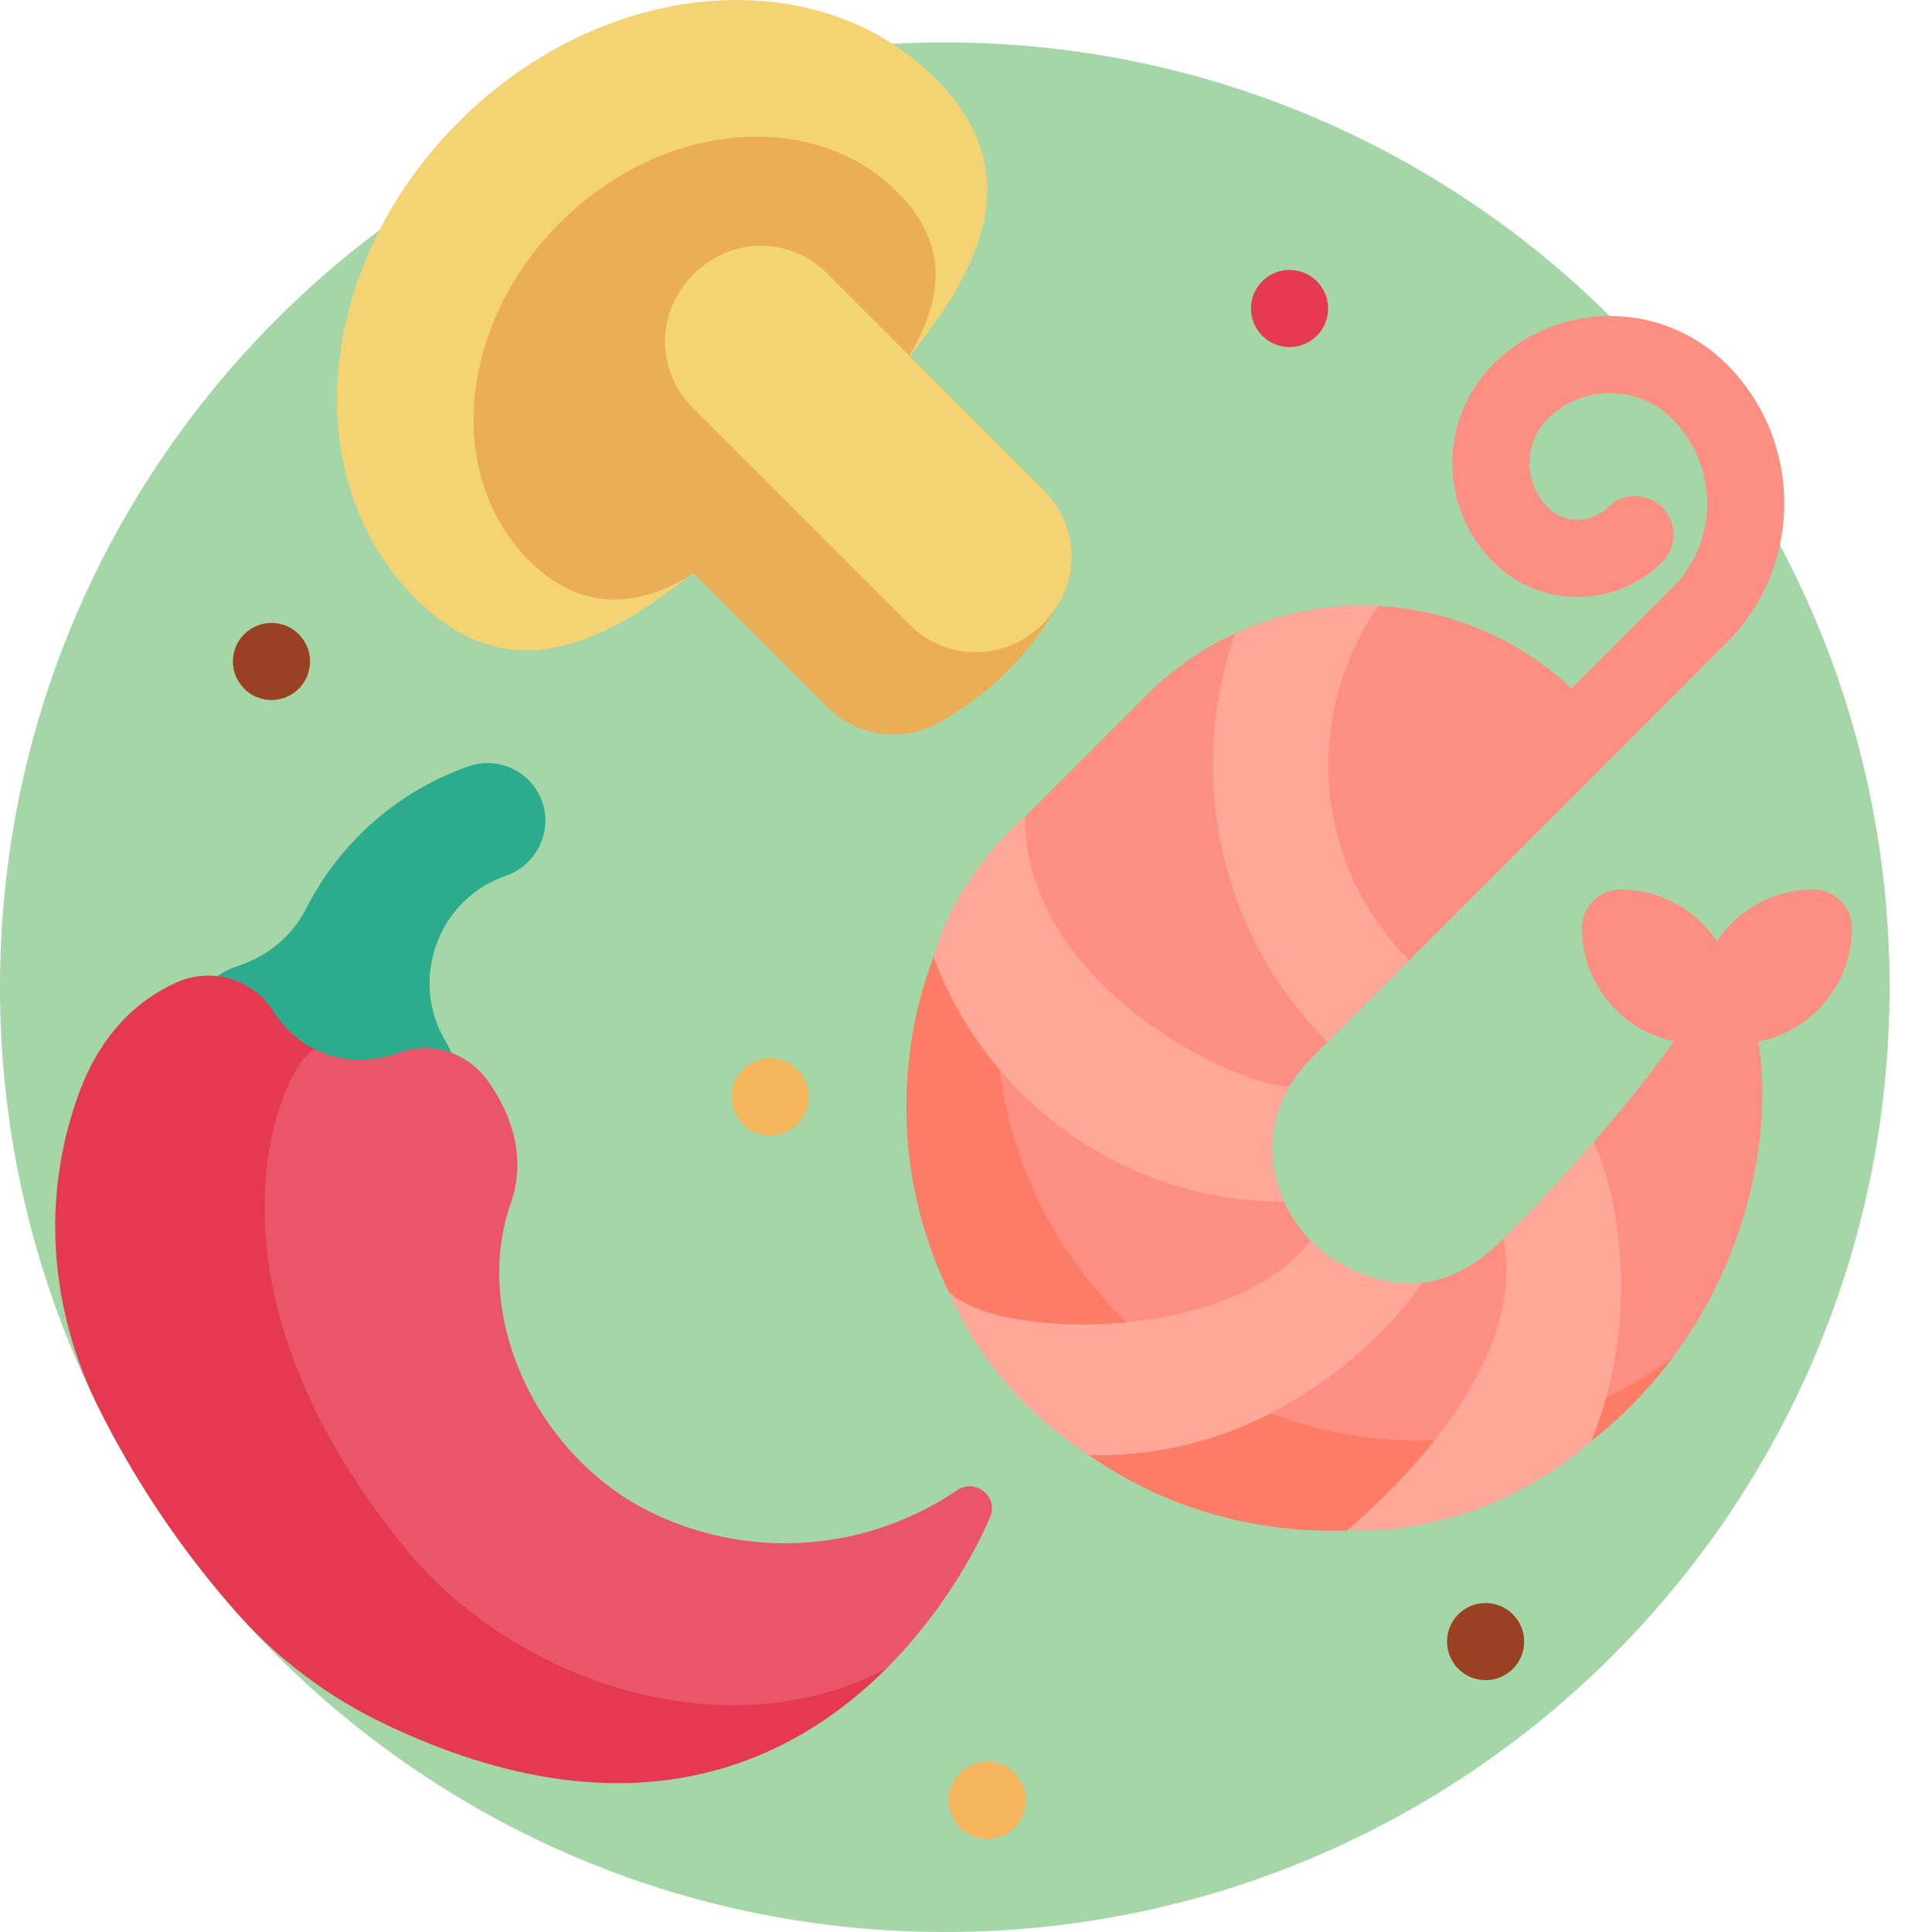
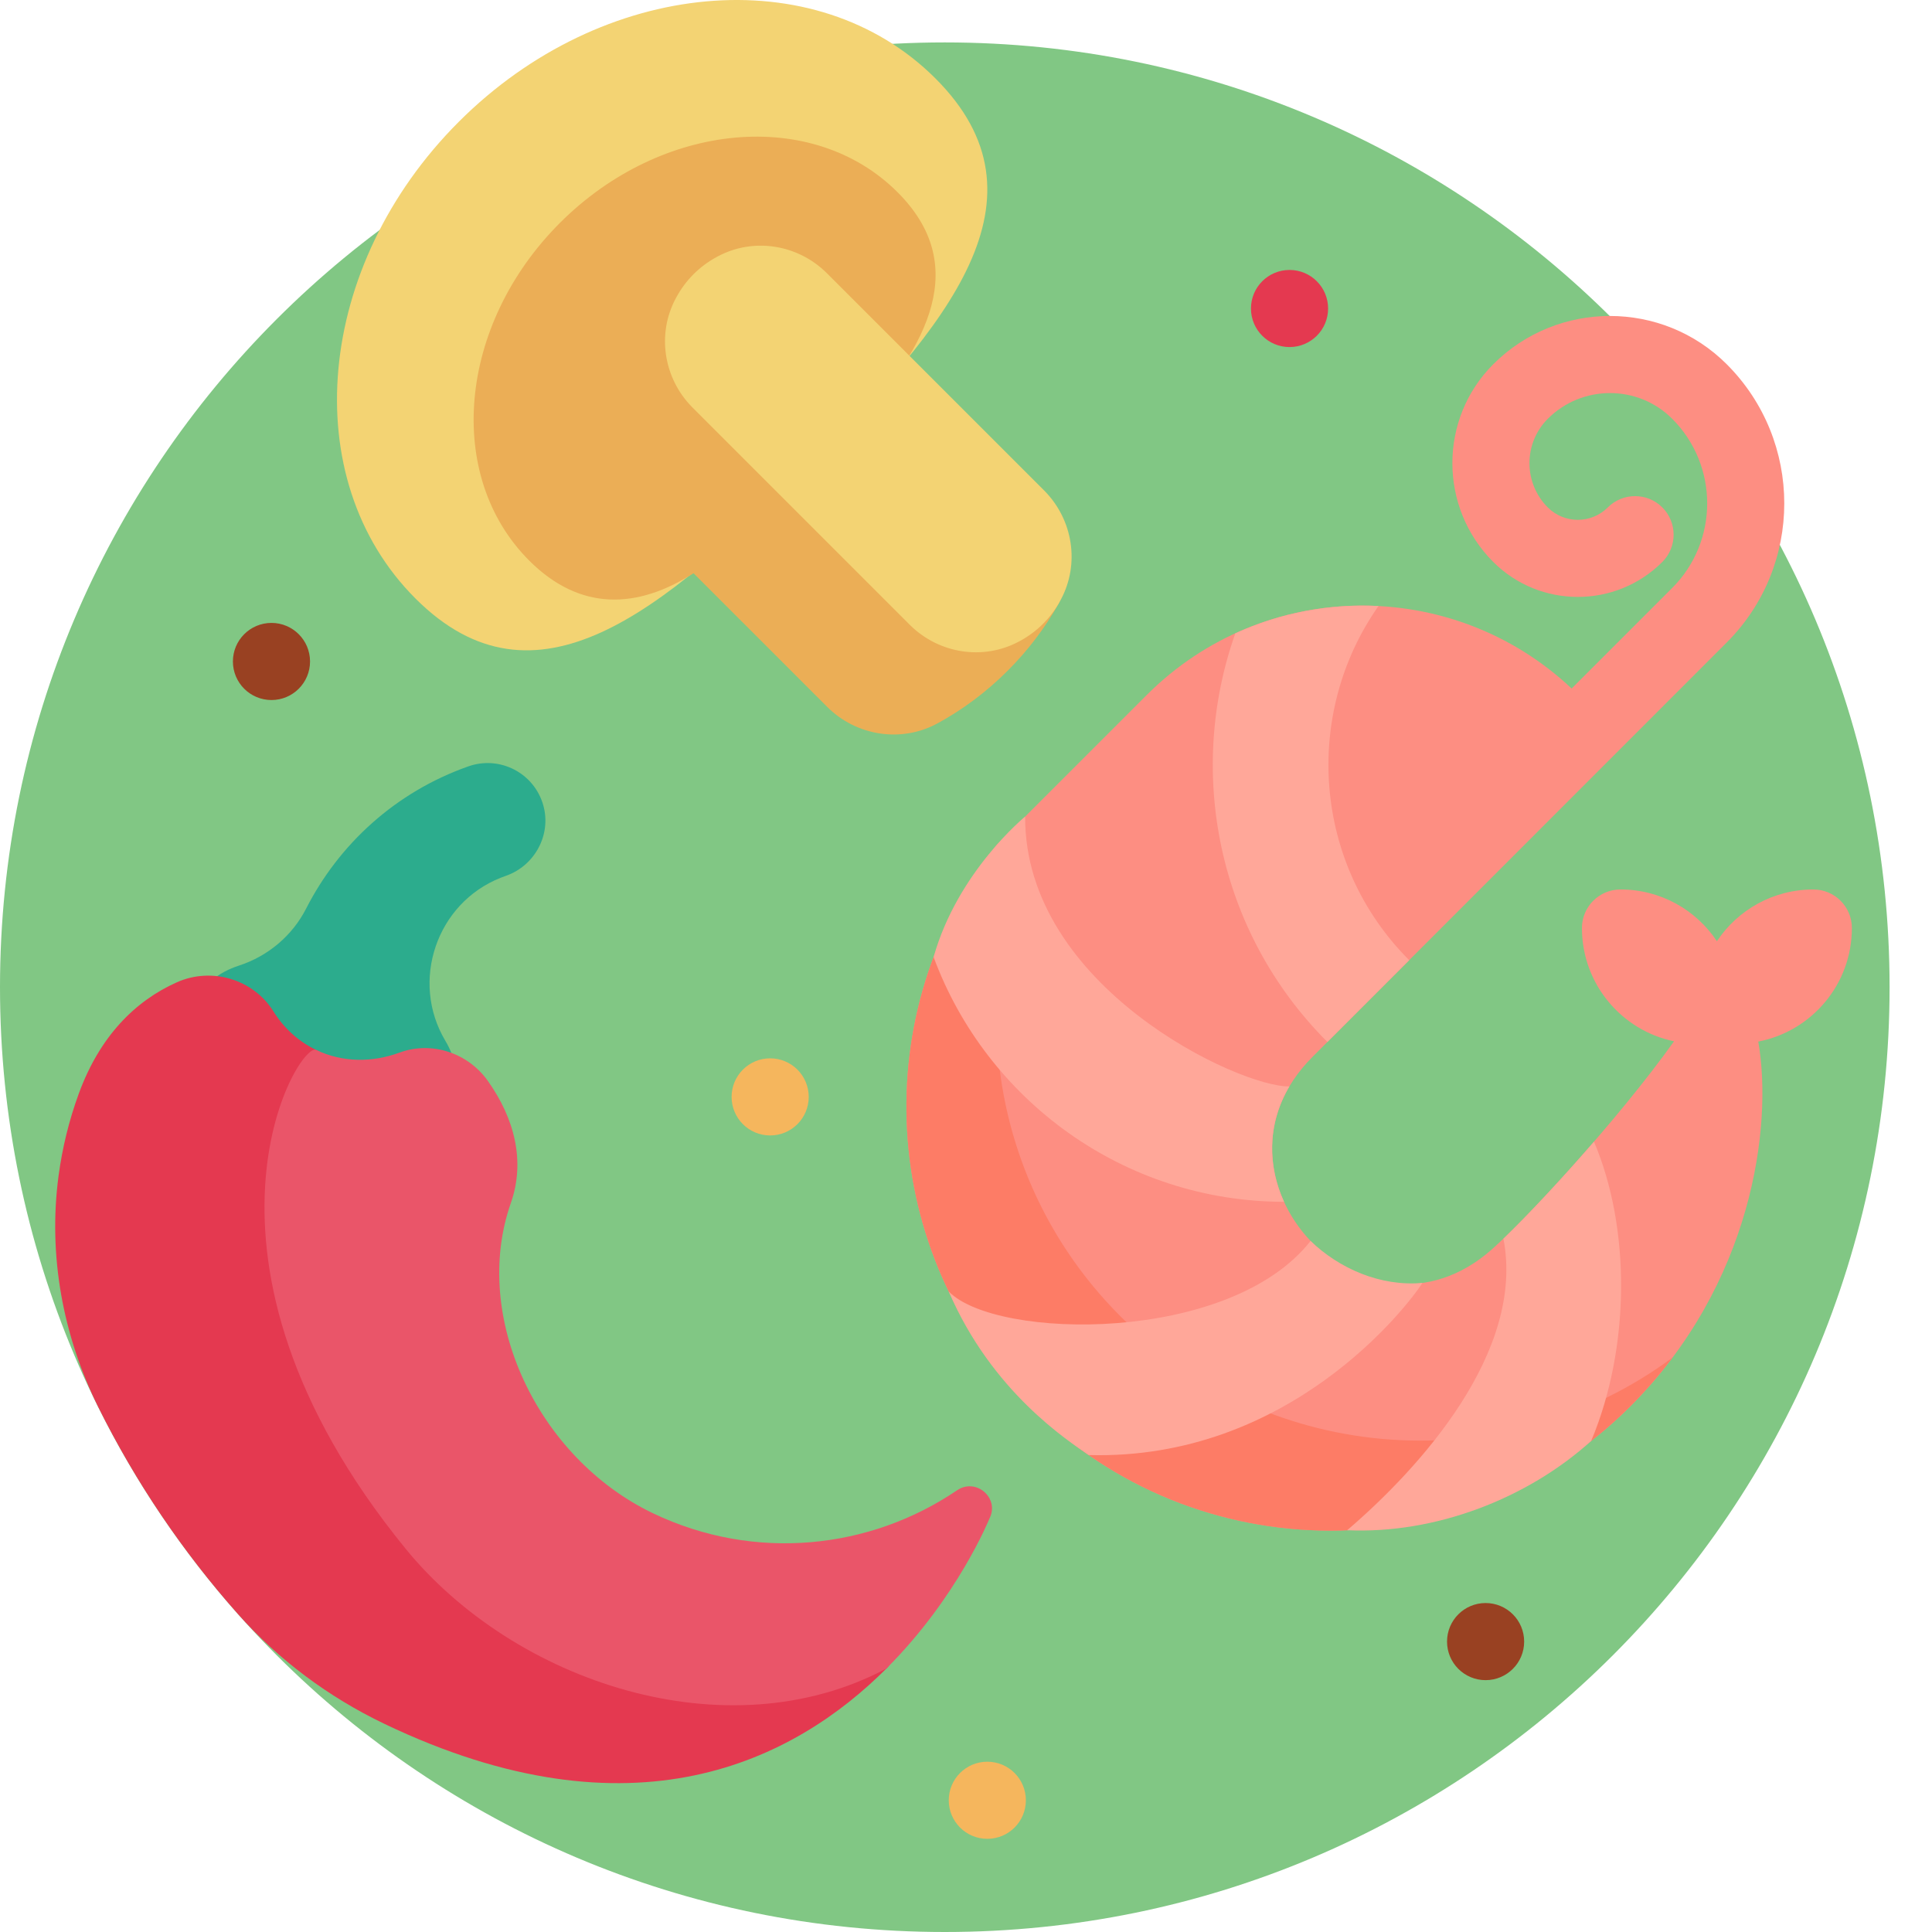
<svg xmlns="http://www.w3.org/2000/svg" viewBox="0 0 512 512">
-   <path d="m500.758 261.621c0 138.281-112.098 250.379-250.379 250.379s-250.379-112.098-250.379-250.379 112.098-250.379 250.379-250.379 250.379 112.098 250.379 250.379zm0 0" fill="#A5D6A7" />
+   <path d="m500.758 261.621c0 138.281-112.098 250.379-250.379 250.379s-250.379-112.098-250.379-250.379 112.098-250.379 250.379-250.379 250.379 112.098 250.379 250.379zm0 0" fill="#81c784" />
  <path d="m214.32 290.688c0 5.645-4.574 10.219-10.219 10.219-5.645 0-10.219-4.574-10.219-10.219s4.574-10.219 10.219-10.219c5.645 0 10.219 4.574 10.219 10.219zm47.328 176.184c-5.645 0-10.219 4.574-10.219 10.219 0 5.645 4.574 10.219 10.219 10.219 5.645 0 10.219-4.574 10.219-10.219 0-5.645-4.574-10.219-10.219-10.219zm0 0" fill="#f5b65d" />
  <path d="m82.164 175.297c0 5.645-4.574 10.219-10.219 10.219-5.645 0-10.223-4.574-10.223-10.219s4.578-10.219 10.223-10.219c5.641 0 10.219 4.574 10.219 10.219zm311.535 249.523c-5.645 0-10.219 4.574-10.219 10.219 0 5.645 4.574 10.219 10.219 10.219s10.219-4.574 10.219-10.219c0-5.645-4.578-10.219-10.219-10.219zm0 0" fill="#994122" />
  <path d="m247.91 20.793c31.715 31.711 3.605 65.305-34.453 103.359-38.055 38.059-71.645 66.168-103.359 34.453-31.715-31.715-26.57-88.273 11.484-126.328 38.059-38.059 94.613-43.199 126.328-11.484zm0 0" fill="#f3d373" />
  <path d="m276.906 153.859c3.121.051 5.152 3.402 3.633 6.125-.012.023-.023.047-.035.066-3.516 6.266-8.004 12.25-13.453 17.695-5.719 5.723-12.031 10.387-18.641 13.977-9.562 5.191-21.449 3.32-29.16-4.355-.02-.016-.035-.031-.051-.051l-35.402-35.398c-14.883 9.477-30.035 10.16-43.551-3.359-22.465-22.465-18.824-62.527 8.133-89.484 26.957-26.957 67.02-30.598 89.484-8.133 19.039 19.039 8.785 40.18-11.547 62.246l33.504 33.508c.055.051.105.105.16.156 4.617 4.555 10.715 6.906 16.926 7.008zm0 0" fill="#ebae56" />
  <path d="m219.043 72.316c.051.051.105.105.156.156l57.426 57.422c.051.055.102.105.156.16 7.566 7.648 9.438 19.355 4.359 28.84-.062.117-.125.23-.188.348-2.438 4.484-6.102 8.148-10.586 10.586-.117.062-.23.125-.348.188-9.484 5.078-21.191 3.207-28.84-4.359-.051-.055-.105-.105-.156-.156l-57.422-57.422c-.055-.055-.105-.105-.16-.16-7.562-7.645-9.441-19.348-4.363-28.832.062-.113.125-.23.188-.348 2.438-4.492 6.105-8.156 10.598-10.598.117-.062.23-.125.348-.188 9.484-5.078 21.184-3.203 28.832 4.363zm0 0" fill="#f3d373" />
  <path d="m63.32 255.895c7.707-2.512 14.137-7.914 17.82-15.133 8.676-16.996 23.605-30.832 42.98-37.668 8.316-2.934 17.473 1.738 19.875 10.383 2.148 7.723-2.25 15.887-9.805 18.578-.492.176-.984.359-1.469.551-17.051 6.715-24.086 27.461-14.703 43.207 2.609 4.383 3.465 8.875 2.055 12.902-1.758 5.023-70.93-13.883-67.523-23.621 1.516-4.332 5.418-7.457 10.77-9.199zm0 0" fill="#2cac8d" />
  <path d="m351.961 81.758c0 5.645-4.578 10.219-10.223 10.219-5.641 0-10.219-4.574-10.219-10.219 0-5.645 4.578-10.219 10.219-10.219 5.645 0 10.223 4.574 10.223 10.219zm-120.984 352.426c-43.77 7.359-157.41.953-140.543-144.336.566-4.879-2.137-9.461-6.574-11.566-.023-.012-.051-.027-.074-.035-4.781-2.289-8.598-5.855-11.324-10.219-5.336-8.539-16.363-11.812-25.562-7.723-11.066 4.926-20.422 14.293-25.98 29.41-2.637 7.18-4.414 14.508-5.402 21.906-2.801 20.98 1.109 42.324 10.531 61.277 9.898 19.922 22.375 38.34 36.992 54.816 10.824 12.203 24.062 22.043 38.773 29.094.023.012.051.027.078.039 65.844 31.508 108.516 9.883 133.148-14.801 3.191-3.195.395-8.613-4.062-7.863zm0 0" fill="#e43950" />
  <path d="m83.785 278.242c7 3.352 14.844 3.375 22.109.703 8.531-3.137 18.129.098 23.391 7.508 7.062 9.941 9.984 21.277 6.094 32.359-10.574 30.145 7.086 67.582 37.684 82.227 26.969 12.902 57.5 9.566 80.566-6.094 5.043-3.422 11.363 2.07 8.582 7.496-.07.141-8.414 20.867-27.316 39.742-42.328 22.492-98.602 3.559-127.398-31.746-62.938-77.16-28.492-134.48-23.711-132.195zm0 0" fill="#ea5569" />
  <path d="m465.965 276.031c3.902 22.516-1.629 64.371-33.945 96.688-43.879 43.879-115.023 43.879-158.902 0-40.652-40.652-43.633-104.703-8.961-148.797l39.742-39.742c31-31.004 80.895-31.559 112.602-1.715l26.652-26.652c12.359-12.359 12.359-32.469 0-44.828-9.09-9.09-23.879-9.09-32.973 0-6.473 6.477-6.473 17.012 0 23.488 4.387 4.383 11.516 4.383 15.902 0 3.988-3.992 10.461-3.992 14.453 0 3.988 3.992 3.988 10.461 0 14.453-12.355 12.352-32.453 12.352-44.805 0-14.445-14.445-14.445-37.949-.004-52.395 17.062-17.059 44.82-17.059 61.879 0 20.328 20.328 20.328 53.406 0 73.734l-109.762 109.805c-31.781 31.777 13.977 80.809 47.582 50.969 9.336-8.289 33.164-34.031 48.215-55.082-13.934-2.887-24.41-15.23-24.41-30.02 0-5.645 4.578-10.219 10.223-10.219 10.664 0 20.055 5.449 25.547 13.711 5.492-8.262 14.883-13.711 25.551-13.711 5.645 0 10.219 4.574 10.219 10.219 0 14.93-10.676 27.363-24.805 30.094zm0 0" fill="#fd8e82" />
  <path d="m443.266 359.742c-3.324 4.445-7.059 8.789-11.246 12.977-43.879 43.879-115.02 43.879-158.902 0-40.652-40.652-43.633-104.703-8.961-148.797 3.48-3.48 9.266.262 7.488 4.852-15.586 40.23-7.148 87.629 25.32 120.098 39.891 39.891 102.316 43.512 146.301 10.871zm0 0" fill="#fd7c66" />
  <path d="m288.516 385.605c-5.414-3.766-25.621-16.68-37.082-43.336 12.574 12.859 74.449 13.922 95.879-13.406 7.664 7.359 18.531 12.113 29.652 11.129-3.941 6.16-35.262 47.074-88.449 45.613zm133.906-83.051c-9.145 10.566-18.098 20.039-24 25.703 5.809 29.938-22.086 60.723-41.41 77.273 23.328 1.035 47.684-8.332 64.664-23.664 10.355-24.613 10.531-56.344.746-79.312zm-82.129 15.941c-4.273-9.324-4.617-20.391 1.41-30.59-13.145.285-70.203-26.285-70.031-71.5 0 0-17.887 14.555-24.258 37.23 13.965 37.781 50.316 64.797 92.879 64.859zm33.16-64.039c-25.508-25.508-28.207-65.301-8.133-93.855-12.918-.668-25.961 1.742-37.941 7.234-12.969 36.598-4.84 79.066 24.395 108.301zm0 0" fill="#ffa799" />
</svg>
